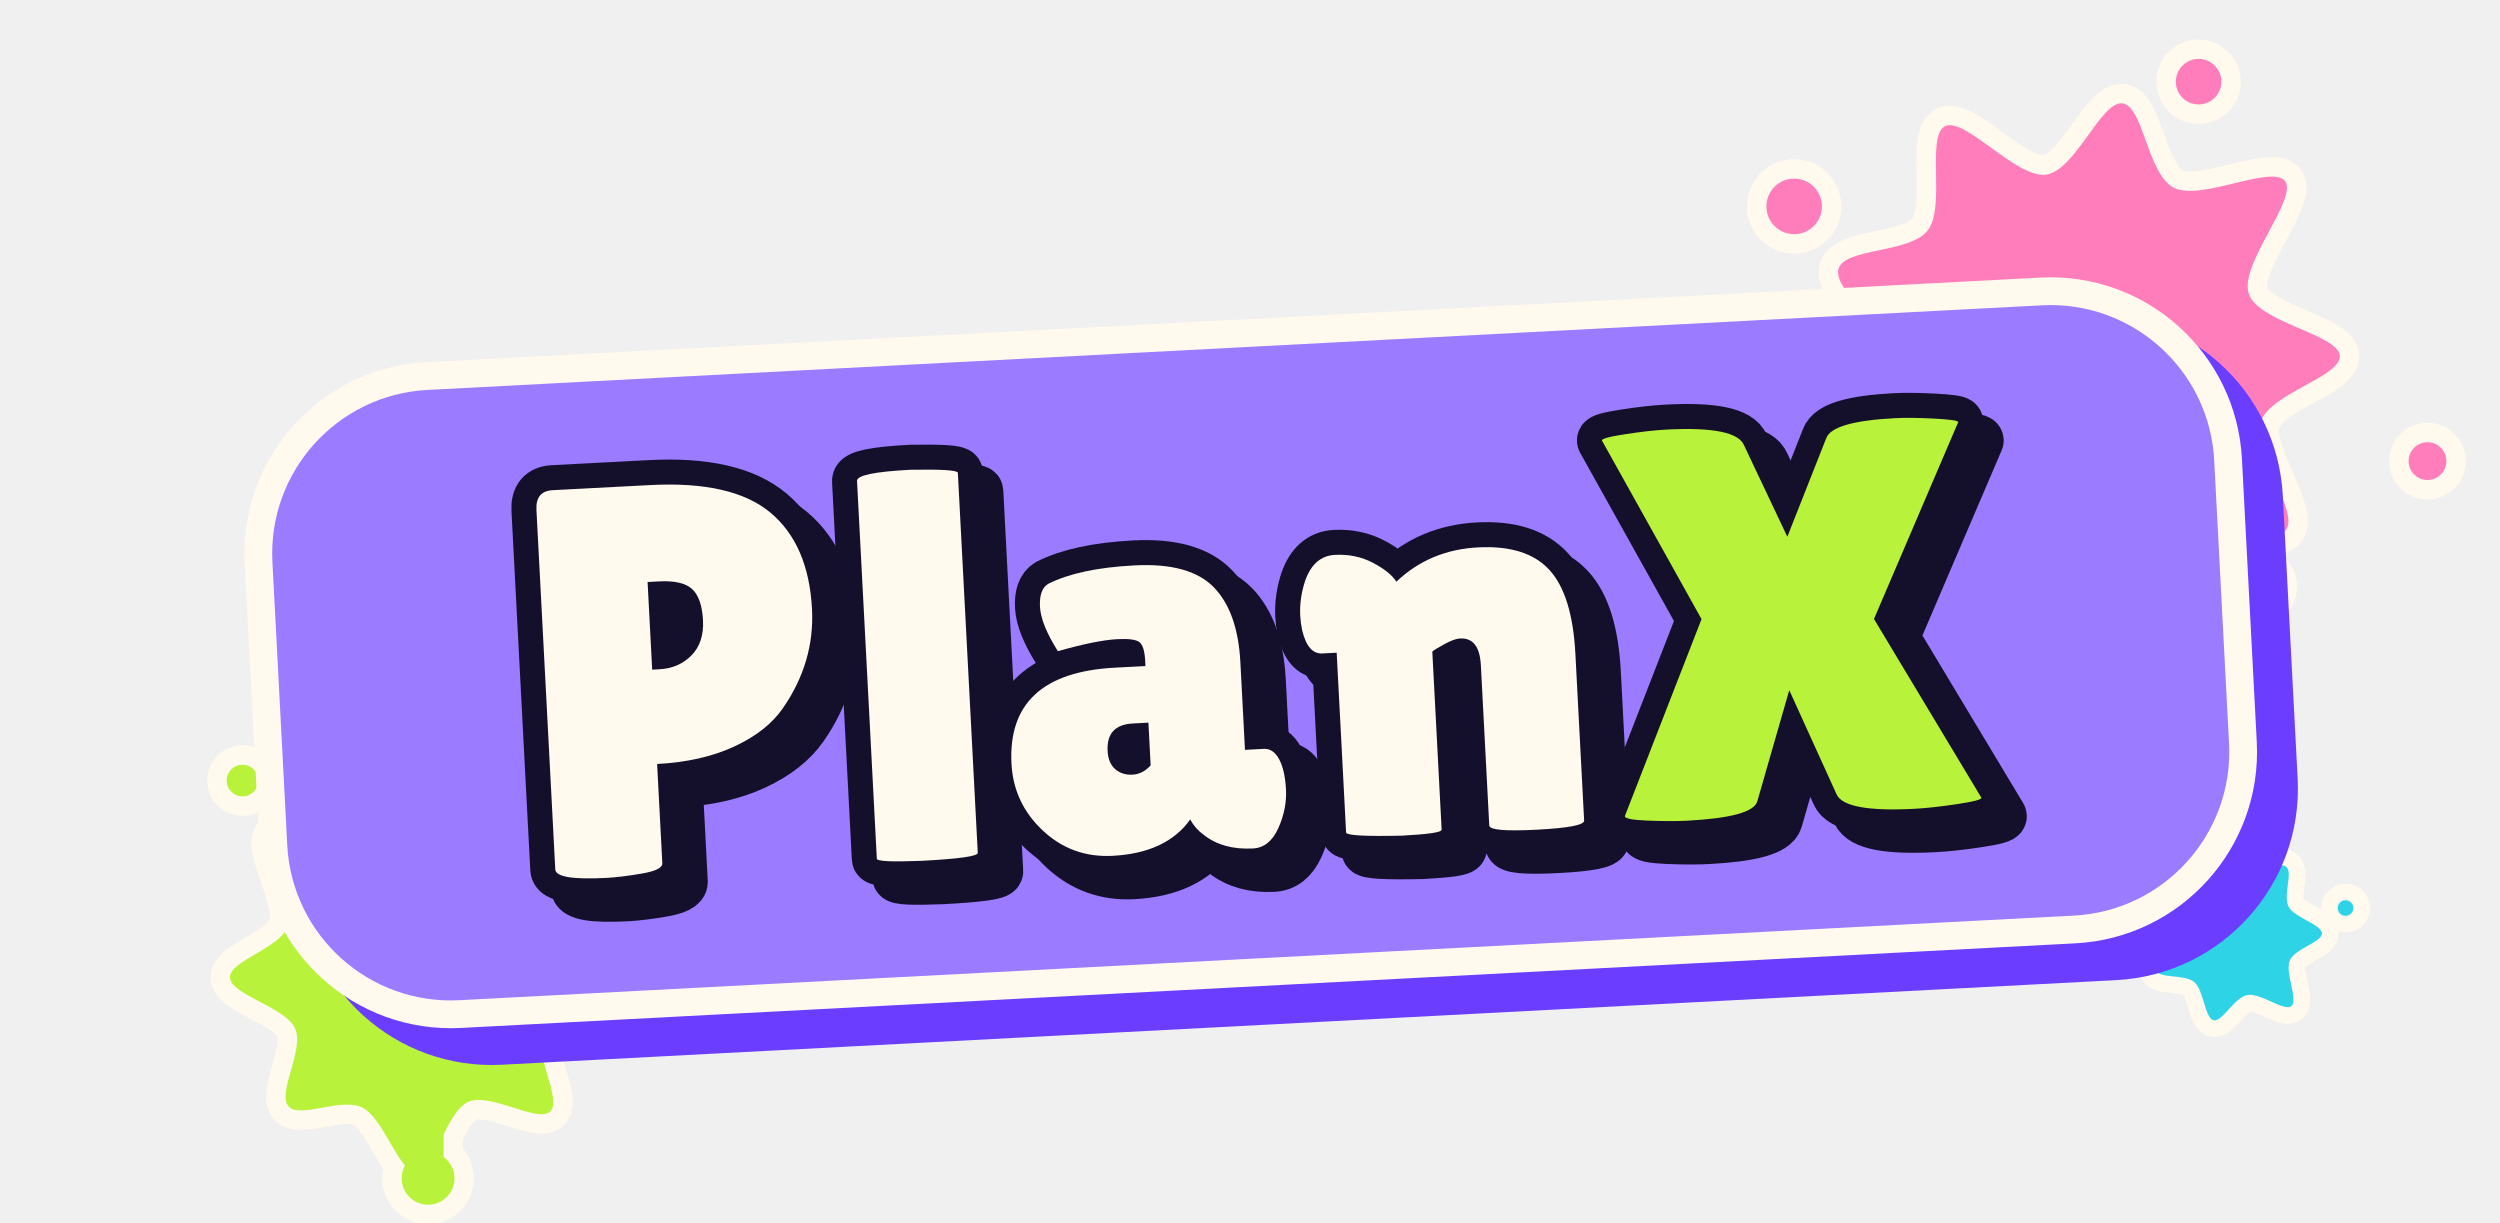
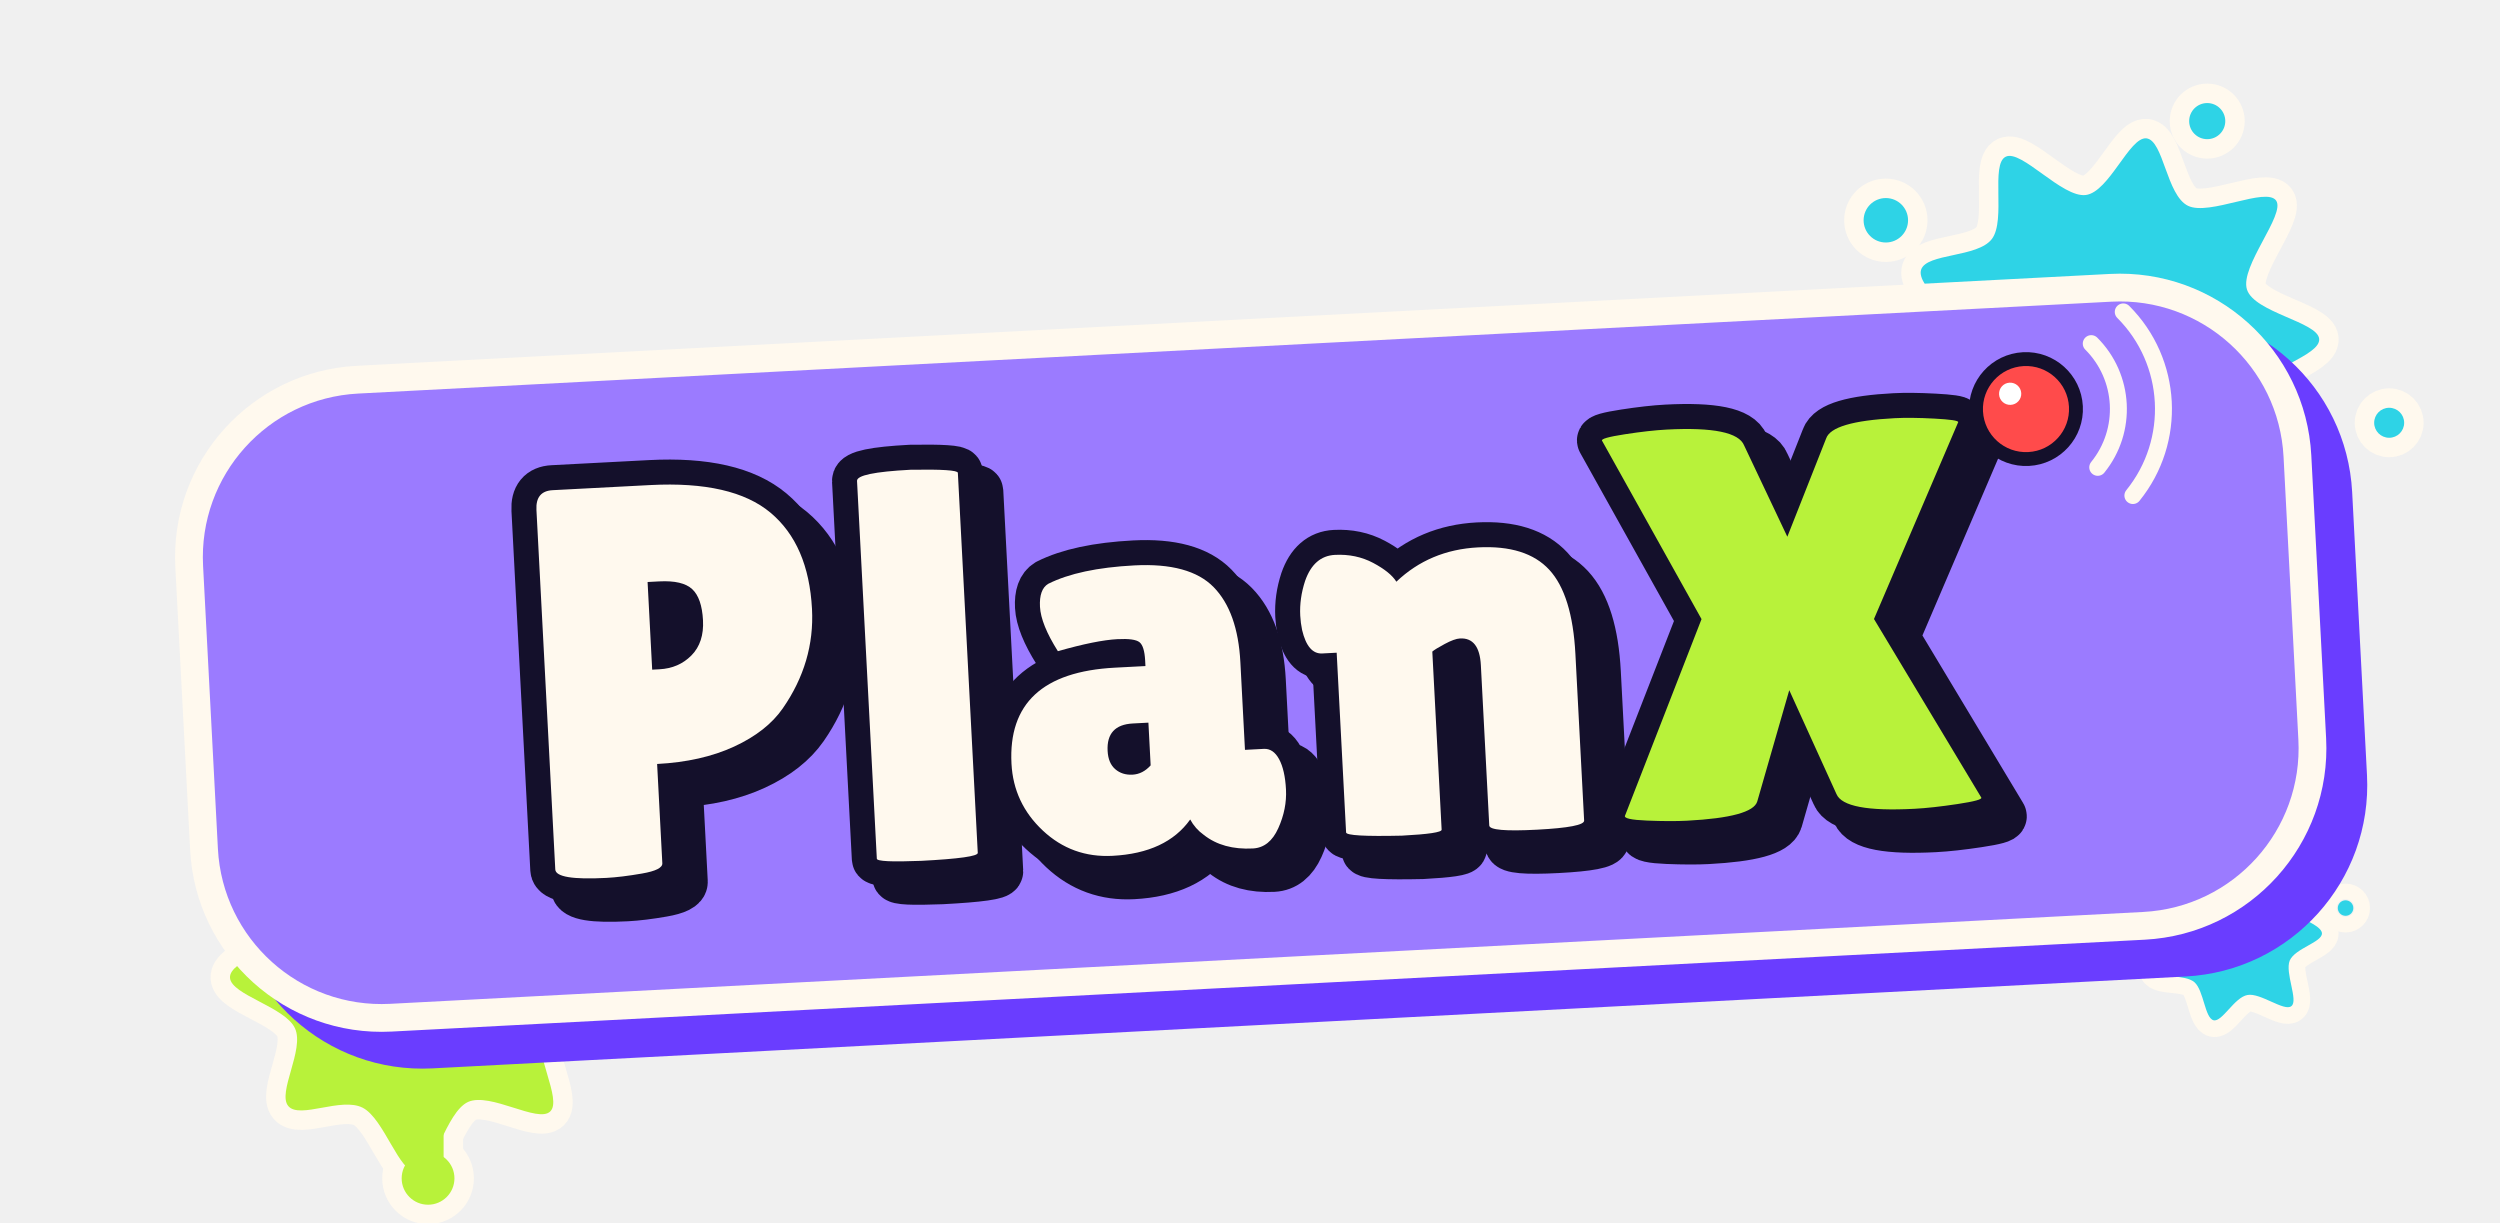
<svg xmlns="http://www.w3.org/2000/svg" viewBox="0 0 900 440" width="900" height="440" role="img">
  <g>
-     <path d="M842.3,128.0 C843.0,135.7 817.1,141.5 813.8,152.0 C810.6,162.4 828.0,184.6 822.9,190.8 C817.8,197.0 792.9,183.7 783.3,189.1 C773.6,194.4 772.6,221.9 764.8,223.0 C756.9,224.2 746.5,198.4 736.1,195.8 C725.6,193.1 708.9,211.2 702.3,207.2 C695.6,203.2 702.6,179.7 695.9,171.7 C689.3,163.7 665.0,166.5 662.2,159.2 C659.5,151.9 679.6,138.4 679.6,128.0 C679.5,117.6 659.5,104.2 661.9,96.7 C664.3,89.1 687.7,91.3 694.1,82.8 C700.5,74.2 693.3,48.7 700.3,45.4 C707.4,42.1 725.9,64.2 736.5,62.9 C747.1,61.5 756.3,36.4 764.0,37.2 C771.7,38.0 773.0,63.0 782.8,67.7 C792.6,72.4 818.2,59.0 822.7,65.3 C827.1,71.7 806.2,95.2 809.5,105.6 C812.8,116.1 841.6,120.3 842.3,128.0 Z" fill="#FFF9EE" stroke="#FFF9EE" stroke-width="14" stroke-linejoin="round" />
-     <circle cx="645.9" cy="74.3" r="10.0" fill="#FFF9EE" stroke="#FFF9EE" stroke-width="14" stroke-linejoin="round" />
-     <circle cx="873.9" cy="166.0" r="6.8" fill="#FFF9EE" stroke="#FFF9EE" stroke-width="14" stroke-linejoin="round" />
-     <circle cx="813.1" cy="211.1" r="6.9" fill="#FFF9EE" stroke="#FFF9EE" stroke-width="14" stroke-linejoin="round" />
-     <circle cx="791.5" cy="29.4" r="8.2" fill="#FFF9EE" stroke="#FFF9EE" stroke-width="14" stroke-linejoin="round" />
-     <rect x="706.5" y="170.9" width="12.0" height="60.0" rx="6.0" fill="#FFF9EE" stroke="#FFF9EE" stroke-width="14" stroke-linejoin="round" />
-     <circle cx="712.5" cy="230.9" r="10.2" fill="#FFF9EE" stroke="#FFF9EE" stroke-width="14" stroke-linejoin="round" />
-     <rect x="764.3" y="170.9" width="14.0" height="64.1" rx="7.0" fill="#FFF9EE" stroke="#FFF9EE" stroke-width="14" stroke-linejoin="round" />
-     <circle cx="771.3" cy="235.0" r="11.9" fill="#FFF9EE" stroke="#FFF9EE" stroke-width="14" stroke-linejoin="round" />
+     <path d="M834.9,122.0 C835.5,128.1 814.9,132.7 812.3,141.0 C809.7,149.4 823.6,167.0 819.5,171.9 C815.5,176.8 795.7,166.3 788.0,170.5 C780.3,174.8 779.6,196.7 773.3,197.5 C767.1,198.4 758.8,178.0 750.5,175.9 C742.2,173.8 729.0,188.2 723.6,185.0 C718.3,181.8 723.9,163.1 718.6,156.7 C713.3,150.4 694.0,152.6 691.8,146.8 C689.7,141.0 705.7,130.3 705.6,122.0 C705.6,113.7 689.7,103.1 691.6,97.1 C693.5,91.1 712.0,92.8 717.1,86.0 C722.2,79.2 716.5,59.0 722.1,56.4 C727.7,53.7 742.4,71.3 750.9,70.2 C759.3,69.1 766.6,49.2 772.7,49.8 C778.9,50.5 779.9,70.3 787.7,74.1 C795.4,77.8 815.8,67.2 819.4,72.2 C822.9,77.2 806.3,95.9 808.9,104.2 C811.5,112.5 834.4,115.9 834.9,122.0 Z" fill="#FFF9EE" stroke="#FFF9EE" stroke-width="14" stroke-linejoin="round" />
+     <circle cx="678.9" cy="79.3" r="8.0" fill="#FFF9EE" stroke="#FFF9EE" stroke-width="14" stroke-linejoin="round" />
+     <circle cx="860.1" cy="152.2" r="5.4" fill="#FFF9EE" stroke="#FFF9EE" stroke-width="14" stroke-linejoin="round" />
+     <circle cx="811.7" cy="188.0" r="5.5" fill="#FFF9EE" stroke="#FFF9EE" stroke-width="14" stroke-linejoin="round" />
+     <circle cx="794.6" cy="43.6" r="6.5" fill="#FFF9EE" stroke="#FFF9EE" stroke-width="14" stroke-linejoin="round" />
+     <rect x="727.0" y="156.1" width="9.6" height="47.7" rx="4.8" fill="#FFF9EE" stroke="#FFF9EE" stroke-width="14" stroke-linejoin="round" />
+     <circle cx="731.8" cy="203.8" r="8.1" fill="#FFF9EE" stroke="#FFF9EE" stroke-width="14" stroke-linejoin="round" />
+     <rect x="772.9" y="156.1" width="11.2" height="51.0" rx="5.6" fill="#FFF9EE" stroke="#FFF9EE" stroke-width="14" stroke-linejoin="round" />
+     <circle cx="778.5" cy="207.1" r="9.5" fill="#FFF9EE" stroke="#FFF9EE" stroke-width="14" stroke-linejoin="round" />
  </g>
  <g>
-     <path d="M842.3,128.0 C843.0,135.7 817.1,141.5 813.8,152.0 C810.6,162.4 828.0,184.6 822.9,190.8 C817.8,197.0 792.9,183.7 783.3,189.1 C773.6,194.4 772.6,221.9 764.8,223.0 C756.9,224.2 746.5,198.4 736.1,195.8 C725.6,193.1 708.9,211.2 702.3,207.2 C695.6,203.2 702.6,179.7 695.9,171.7 C689.3,163.7 665.0,166.5 662.2,159.2 C659.5,151.9 679.6,138.4 679.6,128.0 C679.5,117.6 659.5,104.2 661.9,96.7 C664.3,89.1 687.7,91.3 694.1,82.8 C700.5,74.2 693.3,48.7 700.3,45.4 C707.4,42.1 725.9,64.2 736.5,62.9 C747.1,61.5 756.3,36.4 764.0,37.2 C771.7,38.0 773.0,63.0 782.8,67.7 C792.6,72.4 818.2,59.0 822.7,65.3 C827.1,71.7 806.2,95.2 809.5,105.6 C812.8,116.1 841.6,120.3 842.3,128.0 Z" fill="#FF7DBB" />
-     <circle cx="645.9" cy="74.3" r="10.0" fill="#FF7DBB" />
-     <circle cx="873.9" cy="166.0" r="6.8" fill="#FF7DBB" />
-     <circle cx="813.1" cy="211.1" r="6.9" fill="#FF7DBB" />
-     <circle cx="791.5" cy="29.4" r="8.2" fill="#FF7DBB" />
-     <rect x="706.5" y="170.9" width="12.0" height="60.0" rx="6.0" fill="#FF7DBB" />
-     <circle cx="712.5" cy="230.9" r="10.2" fill="#FF7DBB" />
-     <rect x="764.3" y="170.9" width="14.0" height="64.1" rx="7.0" fill="#FF7DBB" />
-     <circle cx="771.3" cy="235.0" r="11.9" fill="#FF7DBB" />
+     <path d="M834.9,122.0 C835.5,128.1 814.9,132.7 812.3,141.0 C809.7,149.4 823.6,167.0 819.5,171.9 C815.5,176.8 795.7,166.3 788.0,170.5 C780.3,174.8 779.6,196.7 773.3,197.5 C767.1,198.4 758.8,178.0 750.5,175.9 C742.2,173.8 729.0,188.2 723.6,185.0 C718.3,181.8 723.9,163.1 718.6,156.7 C713.3,150.4 694.0,152.6 691.8,146.8 C689.7,141.0 705.7,130.3 705.6,122.0 C705.6,113.7 689.7,103.1 691.6,97.1 C693.5,91.1 712.0,92.8 717.1,86.0 C722.2,79.2 716.5,59.0 722.1,56.4 C727.7,53.7 742.4,71.3 750.9,70.2 C759.3,69.1 766.6,49.2 772.7,49.8 C778.9,50.5 779.9,70.3 787.7,74.1 C795.4,77.8 815.8,67.2 819.4,72.2 C822.9,77.2 806.3,95.9 808.9,104.2 C811.5,112.5 834.4,115.9 834.9,122.0 Z" fill="#2ED3E6" />
+     <circle cx="678.9" cy="79.3" r="8.0" fill="#2ED3E6" />
+     <circle cx="860.1" cy="152.2" r="5.4" fill="#2ED3E6" />
+     <circle cx="811.7" cy="188.0" r="5.5" fill="#2ED3E6" />
+     <circle cx="794.6" cy="43.6" r="6.5" fill="#2ED3E6" />
+     <rect x="727.0" y="156.1" width="9.6" height="47.7" rx="4.8" fill="#2ED3E6" />
+     <circle cx="731.8" cy="203.8" r="8.1" fill="#2ED3E6" />
+     <rect x="772.9" y="156.1" width="11.2" height="51.0" rx="5.6" fill="#2ED3E6" />
+     <circle cx="778.5" cy="207.1" r="9.5" fill="#2ED3E6" />
  </g>
  <g>
    <path d="M217.0,352.0 C216.8,358.3 198.1,362.6 195.0,370.6 C191.8,378.6 202.5,395.8 198.1,400.1 C193.7,404.5 176.5,393.1 168.5,396.7 C160.5,400.4 156.3,421.6 150.0,422.0 C143.7,422.3 138.3,402.8 130.6,398.8 C122.9,394.8 107.9,403.0 103.8,398.2 C99.7,393.4 109.7,377.9 106.2,370.2 C102.7,362.5 83.2,358.2 82.8,352.0 C82.4,345.8 101.2,341.5 103.9,332.9 C106.5,324.3 94.0,304.9 98.5,300.5 C103.1,296.2 122.7,310.1 131.3,306.8 C139.8,303.4 143.8,280.4 150.0,280.4 C156.2,280.4 160.5,303.1 168.7,306.8 C177.0,310.5 194.9,298.1 199.5,302.5 C204.2,306.8 193.5,324.5 196.5,332.8 C199.4,341.0 217.3,345.7 217.0,352.0 Z" fill="#FFF9EE" stroke="#FFF9EE" stroke-width="14" stroke-linejoin="round" />
    <circle cx="87.3" cy="281.0" r="5.7" fill="#FFF9EE" stroke="#FFF9EE" stroke-width="14" stroke-linejoin="round" />
    <circle cx="145.1" cy="262.4" r="4.1" fill="#FFF9EE" stroke="#FFF9EE" stroke-width="14" stroke-linejoin="round" />
    <circle cx="154.5" cy="264.4" r="4.9" fill="#FFF9EE" stroke="#FFF9EE" stroke-width="14" stroke-linejoin="round" />
    <rect x="148.5" y="382.8" width="11.2" height="41.4" rx="5.6" fill="#FFF9EE" stroke="#FFF9EE" stroke-width="14" stroke-linejoin="round" />
    <circle cx="154.1" cy="424.2" r="9.5" fill="#FFF9EE" stroke="#FFF9EE" stroke-width="14" stroke-linejoin="round" />
  </g>
  <g>
    <path d="M217.0,352.0 C216.8,358.3 198.1,362.6 195.0,370.6 C191.8,378.6 202.5,395.8 198.1,400.1 C193.7,404.5 176.5,393.1 168.5,396.7 C160.5,400.4 156.3,421.6 150.0,422.0 C143.7,422.3 138.3,402.8 130.6,398.8 C122.9,394.8 107.9,403.0 103.8,398.2 C99.7,393.4 109.7,377.9 106.2,370.2 C102.7,362.5 83.2,358.2 82.8,352.0 C82.4,345.8 101.2,341.5 103.9,332.9 C106.5,324.3 94.0,304.9 98.5,300.5 C103.1,296.2 122.7,310.1 131.3,306.8 C139.8,303.4 143.8,280.4 150.0,280.4 C156.2,280.4 160.5,303.1 168.7,306.8 C177.0,310.5 194.9,298.1 199.5,302.5 C204.2,306.8 193.5,324.5 196.5,332.8 C199.4,341.0 217.3,345.7 217.0,352.0 Z" fill="#B8F23A" />
    <circle cx="87.3" cy="281.0" r="5.7" fill="#B8F23A" />
    <circle cx="145.1" cy="262.4" r="4.1" fill="#B8F23A" />
    <circle cx="154.5" cy="264.4" r="4.9" fill="#B8F23A" />
    <rect x="148.5" y="382.8" width="11.2" height="41.4" rx="5.6" fill="#B8F23A" />
    <circle cx="154.1" cy="424.2" r="9.5" fill="#B8F23A" />
  </g>
  <g>
    <path d="M835.9,336.0 C836.0,339.2 826.2,341.4 824.3,345.8 C822.5,350.2 827.5,360.2 824.9,362.2 C822.4,364.3 813.7,357.3 809.1,358.2 C804.4,359.0 800.0,368.0 796.9,367.3 C793.7,366.5 793.4,356.6 790.0,353.6 C786.5,350.6 777.6,352.4 776.1,349.4 C774.7,346.5 781.6,340.6 781.3,336.0 C781.1,331.4 773.2,324.8 774.7,321.9 C776.2,319.0 786.5,321.3 790.2,318.7 C794.0,316.1 794.0,307.0 797.2,306.1 C800.3,305.3 804.8,312.5 809.1,313.5 C813.4,314.5 820.6,309.9 823.1,312.1 C825.5,314.2 821.8,322.4 823.9,326.4 C826.0,330.4 835.8,332.8 835.9,336.0 Z" fill="#FFF9EE" stroke="#FFF9EE" stroke-width="12" stroke-linejoin="round" />
    <circle cx="792.1" cy="303.9" r="3.4" fill="#FFF9EE" stroke="#FFF9EE" stroke-width="12" stroke-linejoin="round" />
    <circle cx="844.4" cy="326.9" r="2.8" fill="#FFF9EE" stroke="#FFF9EE" stroke-width="12" stroke-linejoin="round" />
  </g>
  <g>
    <path d="M835.9,336.0 C836.0,339.2 826.2,341.4 824.3,345.8 C822.5,350.2 827.5,360.2 824.9,362.2 C822.4,364.3 813.7,357.3 809.1,358.2 C804.4,359.0 800.0,368.0 796.9,367.3 C793.7,366.5 793.4,356.6 790.0,353.6 C786.5,350.6 777.6,352.4 776.1,349.4 C774.7,346.5 781.6,340.6 781.3,336.0 C781.1,331.4 773.2,324.8 774.7,321.9 C776.2,319.0 786.5,321.3 790.2,318.7 C794.0,316.1 794.0,307.0 797.2,306.1 C800.3,305.3 804.8,312.5 809.1,313.5 C813.4,314.5 820.6,309.9 823.1,312.1 C825.5,314.2 821.8,322.4 823.9,326.4 C826.0,330.4 835.8,332.8 835.9,336.0 Z" fill="#2ED3E6" />
    <circle cx="792.1" cy="303.9" r="3.4" fill="#2ED3E6" />
    <circle cx="844.4" cy="326.9" r="2.8" fill="#2ED3E6" />
  </g>
  <g transform="rotate(-3 450 230)">
-     <rect x="109" y="134" width="710" height="230" rx="64" fill="#6A3DFF" stroke="#6A3DFF" stroke-width="10" />
-     <rect x="95" y="120" width="710" height="230" rx="64" fill="#9B7BFF" stroke="#FFF9EE" stroke-width="10" />
+     <rect x="84" y="134" width="760" height="230" rx="64" fill="#6A3DFF" stroke="#6A3DFF" stroke-width="10" />
+     <rect x="70" y="120" width="760" height="230" rx="64" fill="#9B7BFF" stroke="#FFF9EE" stroke-width="10" />
    <g transform="translate(7,7)" fill="#14102B" stroke="#14102B" stroke-width="18" stroke-linejoin="round">
      <path d="M214.1 303.8Q195.9 303.8 195.9 299.8V170.2Q195.9 163.4 202.1 163.4H237.3Q266.9 163.4 280.0 175.6Q293.1 187.8 293.1 211Q293.1 230.2 280.7 246.2Q274.5 254.2 262.5 259.0Q250.5 263.8 234.5 263.8V299.6Q234.5 302.0 227.0 302.9Q219.5 303.8 214.1 303.8ZM234.5 198.2V229.8H237.1Q244.1 229.8 248.9 225.4Q253.7 221 253.7 213Q253.7 205 250.4 201.6Q247.1 198.2 238.7 198.2Z" />
      <path d="M348.1 301.8Q348.1 303.6 327.7 303.6Q311.7 303.4 311.7 302.0V165.8Q311.7 162.8 331.1 162.8Q348.1 163.4 348.1 164.8Z" />
      <path d="M380.7 230.8Q375.1 220.8 375.1 214.5Q375.1 208.2 378.5 206.4Q389.9 201.4 409.8 201.4Q429.7 201.4 437.9 210.7Q446.1 220 446.1 238.2V269.8H452.9Q456.3 269.8 458.2 273.8Q460.1 277.8 460.1 284.8Q460.1 291.8 456.6 298.6Q453.1 305.4 447.1 305.4Q436.3 305.4 429.7 299.6Q426.7 297.2 425.1 293.8Q415.9 305.4 396.5 305.4Q381.9 305.4 371.9 295.0Q361.9 284.6 361.9 270.4Q361.9 237.8 400.9 237.8H411.9V235.8Q411.9 230.6 410.2 229.1Q408.5 227.6 402.3 227.6Q394.7 227.6 380.7 230.8ZM396.7 267.6Q396.7 272.0 399.1 274.3Q401.5 276.6 405.2 276.6Q408.9 276.6 411.9 273.6V258.2H406.3Q396.7 258.2 396.7 267.6Z" />
      <path d="M515.3 302.2Q515.3 303.6 500.9 303.6Q480.9 303.0 480.9 301.4V236.6H475.7Q470.5 236.6 468.9 227.8Q468.5 225.2 468.5 222.6Q468.5 216.4 470.9 210.2Q474.5 201.4 482.1 201.4Q489.7 201.4 495.7 205Q501.7 208.6 503.7 212.2Q516.3 201.4 533.7 201.4Q551.1 201.4 558.9 210.8Q566.7 220.2 566.7 241.6V301.6Q566.7 304.0 549.6 304.0Q532.5 304.0 532.5 301.6V243.8Q532.5 233.8 525.5 233.8Q523.5 233.8 519.9 235.5Q516.3 237.2 515.3 238Z" />
      <path d="M660.9 168.8Q663.3 162.8 685.9 162.8Q691.7 162.8 700.2 163.7Q708.7 164.6 708.7 165.4L674.7 234.6L709.9 300.8Q710.5 301.8 701.3 302.7Q692.1 303.6 685.7 303.6Q660.3 303.6 657.9 296.8L642.9 258.6L629.3 298.0Q627.3 303.6 603.7 303.6Q597.9 303.6 589.3 302.8Q580.7 302.0 581.5 300.6L612.7 231.4L580.3 165.4Q579.7 164.4 588.6 163.5Q597.5 162.6 603.7 162.6Q628.9 162.6 631.3 169.8L645.1 203.4Z" />
    </g>
    <g fill="#14102B" stroke="#14102B" stroke-width="18" stroke-linejoin="round">
      <path d="M214.1 303.8Q195.9 303.8 195.9 299.8V170.2Q195.9 163.4 202.1 163.4H237.3Q266.9 163.4 280.0 175.6Q293.1 187.8 293.1 211Q293.1 230.2 280.7 246.2Q274.5 254.2 262.5 259.0Q250.5 263.8 234.5 263.8V299.6Q234.5 302.0 227.0 302.9Q219.5 303.8 214.1 303.8ZM234.5 198.2V229.8H237.1Q244.1 229.8 248.9 225.4Q253.7 221 253.7 213Q253.7 205 250.4 201.6Q247.1 198.2 238.7 198.2Z" />
      <path d="M348.1 301.8Q348.1 303.6 327.7 303.6Q311.7 303.4 311.7 302.0V165.8Q311.7 162.8 331.1 162.8Q348.1 163.4 348.1 164.8Z" />
      <path d="M380.7 230.8Q375.1 220.8 375.1 214.5Q375.1 208.2 378.5 206.4Q389.9 201.4 409.8 201.4Q429.7 201.4 437.9 210.7Q446.1 220 446.1 238.2V269.8H452.9Q456.3 269.8 458.2 273.8Q460.1 277.8 460.1 284.8Q460.1 291.8 456.6 298.6Q453.1 305.4 447.1 305.4Q436.3 305.4 429.7 299.6Q426.7 297.2 425.1 293.8Q415.9 305.4 396.5 305.4Q381.9 305.4 371.9 295.0Q361.9 284.6 361.9 270.4Q361.9 237.8 400.9 237.8H411.9V235.8Q411.9 230.6 410.2 229.1Q408.5 227.6 402.3 227.6Q394.7 227.6 380.7 230.8ZM396.7 267.6Q396.7 272.0 399.1 274.3Q401.5 276.6 405.2 276.6Q408.9 276.6 411.9 273.6V258.2H406.3Q396.7 258.2 396.7 267.6Z" />
      <path d="M515.3 302.2Q515.3 303.6 500.9 303.6Q480.9 303.0 480.9 301.4V236.6H475.7Q470.5 236.6 468.9 227.8Q468.5 225.2 468.5 222.6Q468.5 216.4 470.9 210.2Q474.5 201.4 482.1 201.4Q489.7 201.4 495.7 205Q501.7 208.6 503.7 212.2Q516.3 201.4 533.7 201.4Q551.1 201.4 558.9 210.8Q566.7 220.2 566.7 241.6V301.6Q566.7 304.0 549.6 304.0Q532.5 304.0 532.5 301.6V243.8Q532.5 233.8 525.5 233.8Q523.5 233.8 519.9 235.5Q516.3 237.2 515.3 238Z" />
      <path d="M660.9 168.8Q663.3 162.8 685.9 162.8Q691.7 162.8 700.2 163.7Q708.7 164.6 708.7 165.4L674.7 234.6L709.9 300.8Q710.5 301.8 701.3 302.7Q692.1 303.6 685.7 303.6Q660.3 303.6 657.9 296.8L642.9 258.6L629.3 298.0Q627.3 303.6 603.7 303.6Q597.9 303.6 589.3 302.8Q580.7 302.0 581.5 300.6L612.7 231.4L580.3 165.4Q579.7 164.4 588.6 163.5Q597.5 162.6 603.7 162.6Q628.9 162.6 631.3 169.8L645.1 203.4Z" />
    </g>
    <g>
      <path d="M214.1 303.8Q195.9 303.8 195.9 299.8V170.2Q195.9 163.4 202.1 163.4H237.3Q266.9 163.4 280.0 175.6Q293.1 187.8 293.1 211Q293.1 230.2 280.7 246.2Q274.5 254.2 262.5 259.0Q250.5 263.8 234.5 263.8V299.6Q234.5 302.0 227.0 302.9Q219.5 303.8 214.1 303.8ZM234.5 198.2V229.8H237.1Q244.1 229.8 248.9 225.4Q253.7 221 253.7 213Q253.7 205 250.4 201.6Q247.1 198.2 238.7 198.2Z" fill="#FFF9EE" />
      <path d="M348.1 301.8Q348.1 303.6 327.7 303.6Q311.7 303.4 311.7 302.0V165.8Q311.7 162.8 331.1 162.8Q348.1 163.4 348.1 164.8Z" fill="#FFF9EE" />
      <path d="M380.7 230.8Q375.1 220.8 375.1 214.5Q375.1 208.2 378.5 206.4Q389.9 201.4 409.8 201.4Q429.7 201.4 437.9 210.7Q446.1 220 446.1 238.2V269.8H452.9Q456.3 269.8 458.2 273.8Q460.1 277.8 460.1 284.8Q460.1 291.8 456.6 298.6Q453.1 305.4 447.1 305.4Q436.3 305.4 429.7 299.6Q426.7 297.2 425.1 293.8Q415.9 305.4 396.5 305.4Q381.9 305.4 371.9 295.0Q361.9 284.6 361.9 270.4Q361.9 237.8 400.9 237.8H411.9V235.8Q411.9 230.6 410.2 229.1Q408.5 227.6 402.3 227.6Q394.7 227.6 380.7 230.8ZM396.7 267.6Q396.7 272.0 399.1 274.3Q401.5 276.6 405.2 276.6Q408.9 276.6 411.9 273.6V258.2H406.3Q396.7 258.2 396.7 267.6Z" fill="#FFF9EE" />
      <path d="M515.3 302.2Q515.3 303.6 500.9 303.6Q480.9 303.0 480.9 301.4V236.6H475.7Q470.5 236.6 468.9 227.8Q468.5 225.2 468.5 222.6Q468.5 216.4 470.9 210.2Q474.5 201.4 482.1 201.4Q489.7 201.4 495.7 205Q501.7 208.6 503.7 212.2Q516.3 201.4 533.7 201.4Q551.1 201.4 558.9 210.8Q566.7 220.2 566.7 241.6V301.6Q566.7 304.0 549.6 304.0Q532.5 304.0 532.5 301.6V243.8Q532.5 233.8 525.5 233.8Q523.5 233.8 519.9 235.5Q516.3 237.2 515.3 238Z" fill="#FFF9EE" />
      <path d="M660.9 168.8Q663.3 162.8 685.9 162.8Q691.7 162.8 700.2 163.7Q708.7 164.6 708.7 165.4L674.7 234.6L709.9 300.8Q710.5 301.8 701.3 302.7Q692.1 303.6 685.7 303.6Q660.3 303.6 657.9 296.8L642.9 258.6L629.3 298.0Q627.3 303.6 603.7 303.6Q597.9 303.6 589.3 302.8Q580.7 302.0 581.5 300.6L612.7 231.4L580.3 165.4Q579.7 164.4 588.6 163.5Q597.5 162.6 603.7 162.6Q628.9 162.6 631.3 169.8L645.1 203.4Z" fill="#B8F23A" />
    </g>
+     <path d="M758.0,139.7 A33.3,33.3 0 0 1 758.0,184.3" fill="none" stroke="#FFF9EE" stroke-width="6.1" stroke-linecap="round" />
+     <path d="M770.1,128.9 A49.5,49.5 0 0 1 770.1,195.1" fill="none" stroke="#FFF9EE" stroke-width="6.1" stroke-linecap="round" />
+     <circle cx="733.3" cy="162.0" r="18.0" fill="#FF4B4B" stroke="#14102B" stroke-width="5.0" />
+     <circle cx="727.9" cy="156.2" r="4.0" fill="#FFFFFF" />
  </g>
</svg>
